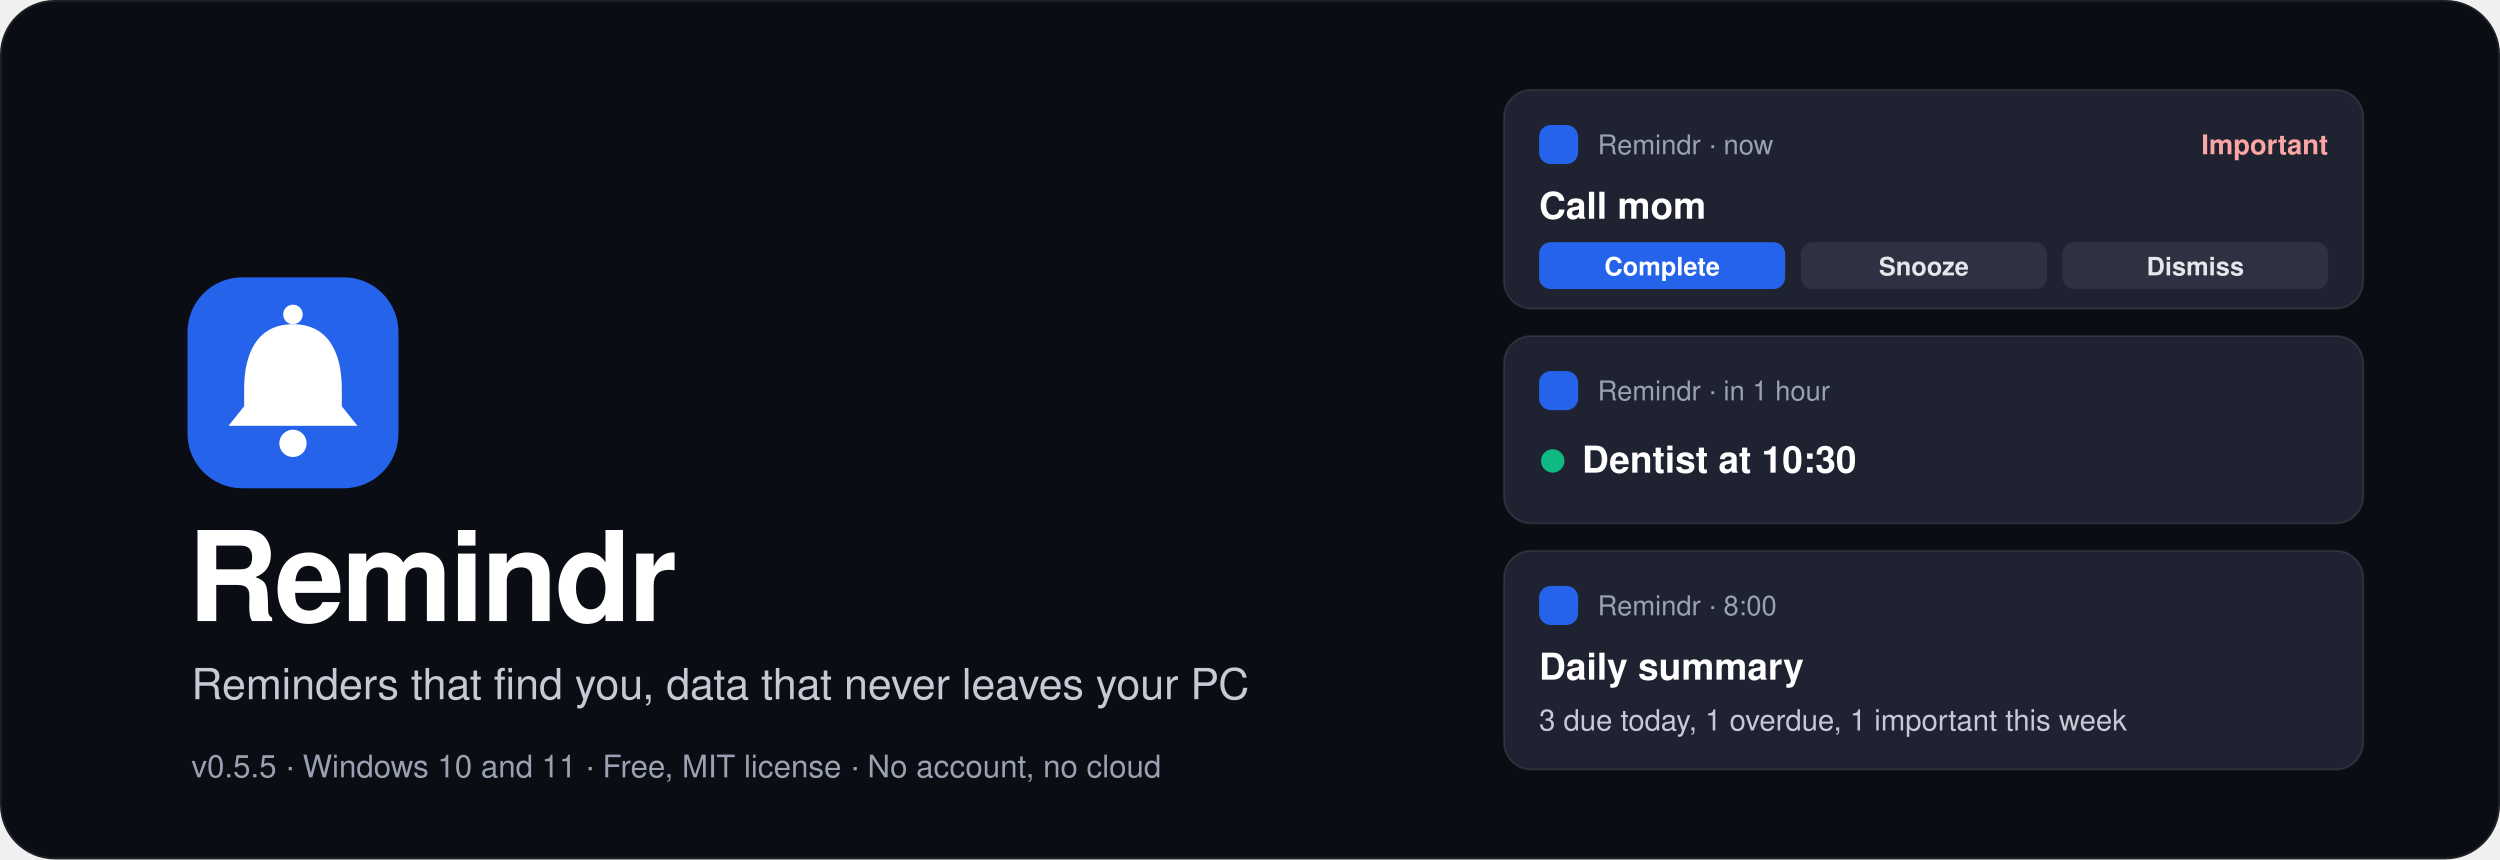
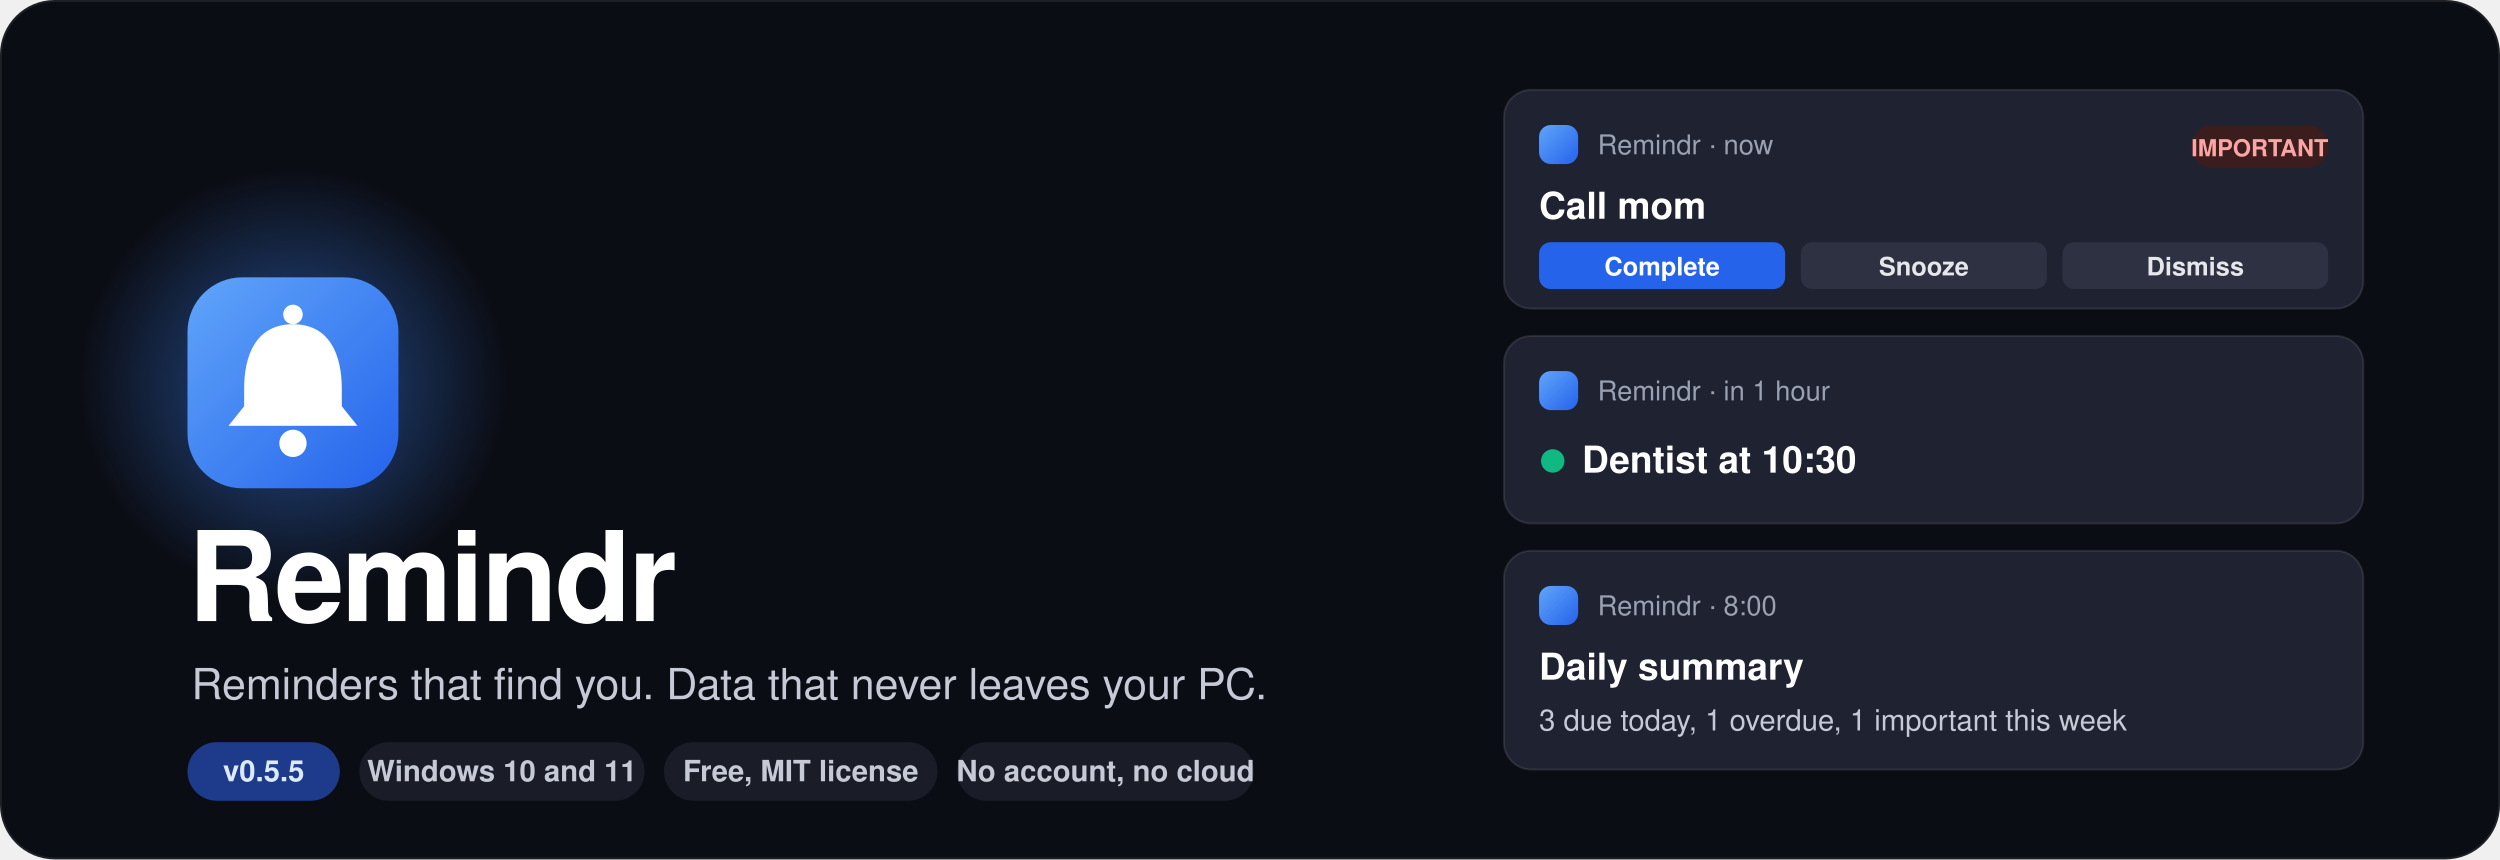
<svg xmlns="http://www.w3.org/2000/svg" width="1280" height="440" viewBox="0 0 1280 440" role="img" aria-label="Remindr: reminders that find you, data that never leaves your PC. Three Windows notifications slide in: Call mom (Important), Dentist at 10:30, and the daily summary.">
  <style>
    text{font-family:"Segoe UI Variable Display","Segoe UI",Helvetica,Arial,sans-serif}
    .t{animation:toast 10s cubic-bezier(.2,.7,.2,1) infinite both}
    .t2{animation-delay:.6s}.t3{animation-delay:1.2s}
    @keyframes toast{0%{opacity:0;transform:translateX(60px)}8%,88%{opacity:1;transform:none}96%,100%{opacity:0;transform:translateX(0)}}
-     @media (prefers-reduced-motion:reduce){.t{animation:none}}
+     .glow{animation:pulse 3s ease-in-out infinite;transform-origin:150px 196px}
+     @keyframes pulse{50%{opacity:.25;transform:scale(1.15)}}
+     @media (prefers-reduced-motion:reduce){.t,.glow{animation:none}}
  </style>
+   <defs>
+     <linearGradient id="tile" x1="0" y1="0" x2="1" y2="1">
+       <stop offset="0" stop-color="#60A5FA" />
+       <stop offset="1" stop-color="#2563EB" />
+     </linearGradient>
+     <radialGradient id="halo">
+       <stop offset="0" stop-color="#3B82F6" stop-opacity=".55" />
+       <stop offset="1" stop-color="#3B82F6" stop-opacity="0" />
+     </radialGradient>
+   </defs>
  <rect width="1280" height="440" rx="28" fill="#0B0D14" />
  <rect x=".5" y=".5" width="1279" height="439" rx="27.5" fill="none" stroke="#FFFFFF" stroke-opacity=".08" />
-   <rect x="96" y="142" width="108" height="108" rx="28" fill="#2563EB" />
+   <circle class="glow" cx="150" cy="196" r="110" fill="url(#halo)" />
+   <rect x="96" y="142" width="108" height="108" rx="28" fill="url(#tile)" />
  <g transform="translate(150 196)" fill="#FFFFFF">
    <path d="M0 -30C-19 -30 -25 -14 -25 3V12L-33 22H33L25 12V3C25 -14 19 -30 0 -30Z" />
    <circle cx="0" cy="31" r="7" />
    <circle cx="0" cy="-35" r="5" />
  </g>
-   <text x="96" y="318" font-size="64" font-weight="600" fill="#FFFFFF" letter-spacing="-1.5">Remindr</text>
-   <text x="98" y="358" font-size="22" fill="#C5CAD6">Reminders that find you, data that never leaves your PC</text>
-   <text x="98" y="398" font-size="16" fill="#9AA1B2">v0.5.5 · Windows 10 and 11 · Free, MIT license · No account, no cloud</text>
+   <text x="96" y="318" font-size="64" font-weight="700" fill="#FFFFFF" letter-spacing="-1.5">Remindr</text>
+   <text x="98" y="358" font-size="22" fill="#C5CAD6">Reminders that find you. Data that never leaves your PC.</text>
+   <g font-size="15" font-weight="600">
+     <rect x="96" y="380" width="78" height="30" rx="15" fill="#1E3A8A" />
+     <text x="135" y="400" text-anchor="middle" fill="#DBEAFE">v0.5.5</text>
+     <rect x="184" y="380" width="146" height="30" rx="15" fill="#1A1D27" />
+     <text x="257" y="400" text-anchor="middle" fill="#C5CAD6">Windows 10 and 11</text>
+     <rect x="340" y="380" width="140" height="30" rx="15" fill="#1A1D27" />
+     <text x="410" y="400" text-anchor="middle" fill="#C5CAD6">Free, MIT license</text>
+     <rect x="490" y="380" width="152" height="30" rx="15" fill="#1A1D27" />
+     <text x="566" y="400" text-anchor="middle" fill="#C5CAD6">No account, no cloud</text>
+   </g>
  <g transform="translate(770 46)">
    <g class="t">
      <rect width="440" height="112" rx="14" fill="#1F2230" stroke="#FFFFFF" stroke-opacity=".1" />
-       <rect x="18" y="18" width="20" height="20" rx="6" fill="#2563EB" />
+       <rect x="18" y="18" width="20" height="20" rx="6" fill="url(#tile)" />
      <text x="48" y="33" font-size="14" fill="#9AA1B2">Remindr · now</text>
-       <text x="422" y="33" font-size="14" font-weight="600" text-anchor="end" fill="#FCA5A5">Important</text>
+       <rect x="352" y="18" width="70" height="22" rx="11" fill="#3B1D1D" />
+       <text x="387" y="34" font-size="12" font-weight="700" text-anchor="middle" fill="#FCA5A5">IMPORTANT</text>
      <text x="18" y="66" font-size="19" font-weight="600" fill="#FFFFFF">Call mom</text>
      <g font-size="13" font-weight="600" fill="#E5E7EB">
        <rect x="18" y="78" width="126" height="24" rx="6" fill="#2563EB" />
        <text x="81" y="95" text-anchor="middle" fill="#FFFFFF">Complete</text>
        <rect x="152" y="78" width="126" height="24" rx="6" fill="#2D3142" />
        <text x="215" y="95" text-anchor="middle">Snooze</text>
        <rect x="286" y="78" width="136" height="24" rx="6" fill="#2D3142" />
        <text x="354" y="95" text-anchor="middle">Dismiss</text>
      </g>
    </g>
  </g>
  <g transform="translate(770 172)">
    <g class="t t2">
      <rect width="440" height="96" rx="14" fill="#1F2230" stroke="#FFFFFF" stroke-opacity=".1" />
-       <rect x="18" y="18" width="20" height="20" rx="6" fill="#2563EB" />
+       <rect x="18" y="18" width="20" height="20" rx="6" fill="url(#tile)" />
      <text x="48" y="33" font-size="14" fill="#9AA1B2">Remindr · in 1 hour</text>
      <circle cx="25" cy="64" r="6" fill="#10B981" />
      <text x="40" y="70" font-size="19" font-weight="600" fill="#FFFFFF">Dentist at 10:30</text>
    </g>
  </g>
  <g transform="translate(770 282)">
    <g class="t t3">
      <rect width="440" height="112" rx="14" fill="#1F2230" stroke="#FFFFFF" stroke-opacity=".1" />
-       <rect x="18" y="18" width="20" height="20" rx="6" fill="#2563EB" />
+       <rect x="18" y="18" width="20" height="20" rx="6" fill="url(#tile)" />
      <text x="48" y="33" font-size="14" fill="#9AA1B2">Remindr · 8:00</text>
      <text x="18" y="66" font-size="19" font-weight="600" fill="#FFFFFF">Daily summary</text>
      <text x="18" y="92" font-size="15" fill="#C5CAD6">3 due today, 1 overdue, 1 important this week</text>
    </g>
  </g>
</svg>
